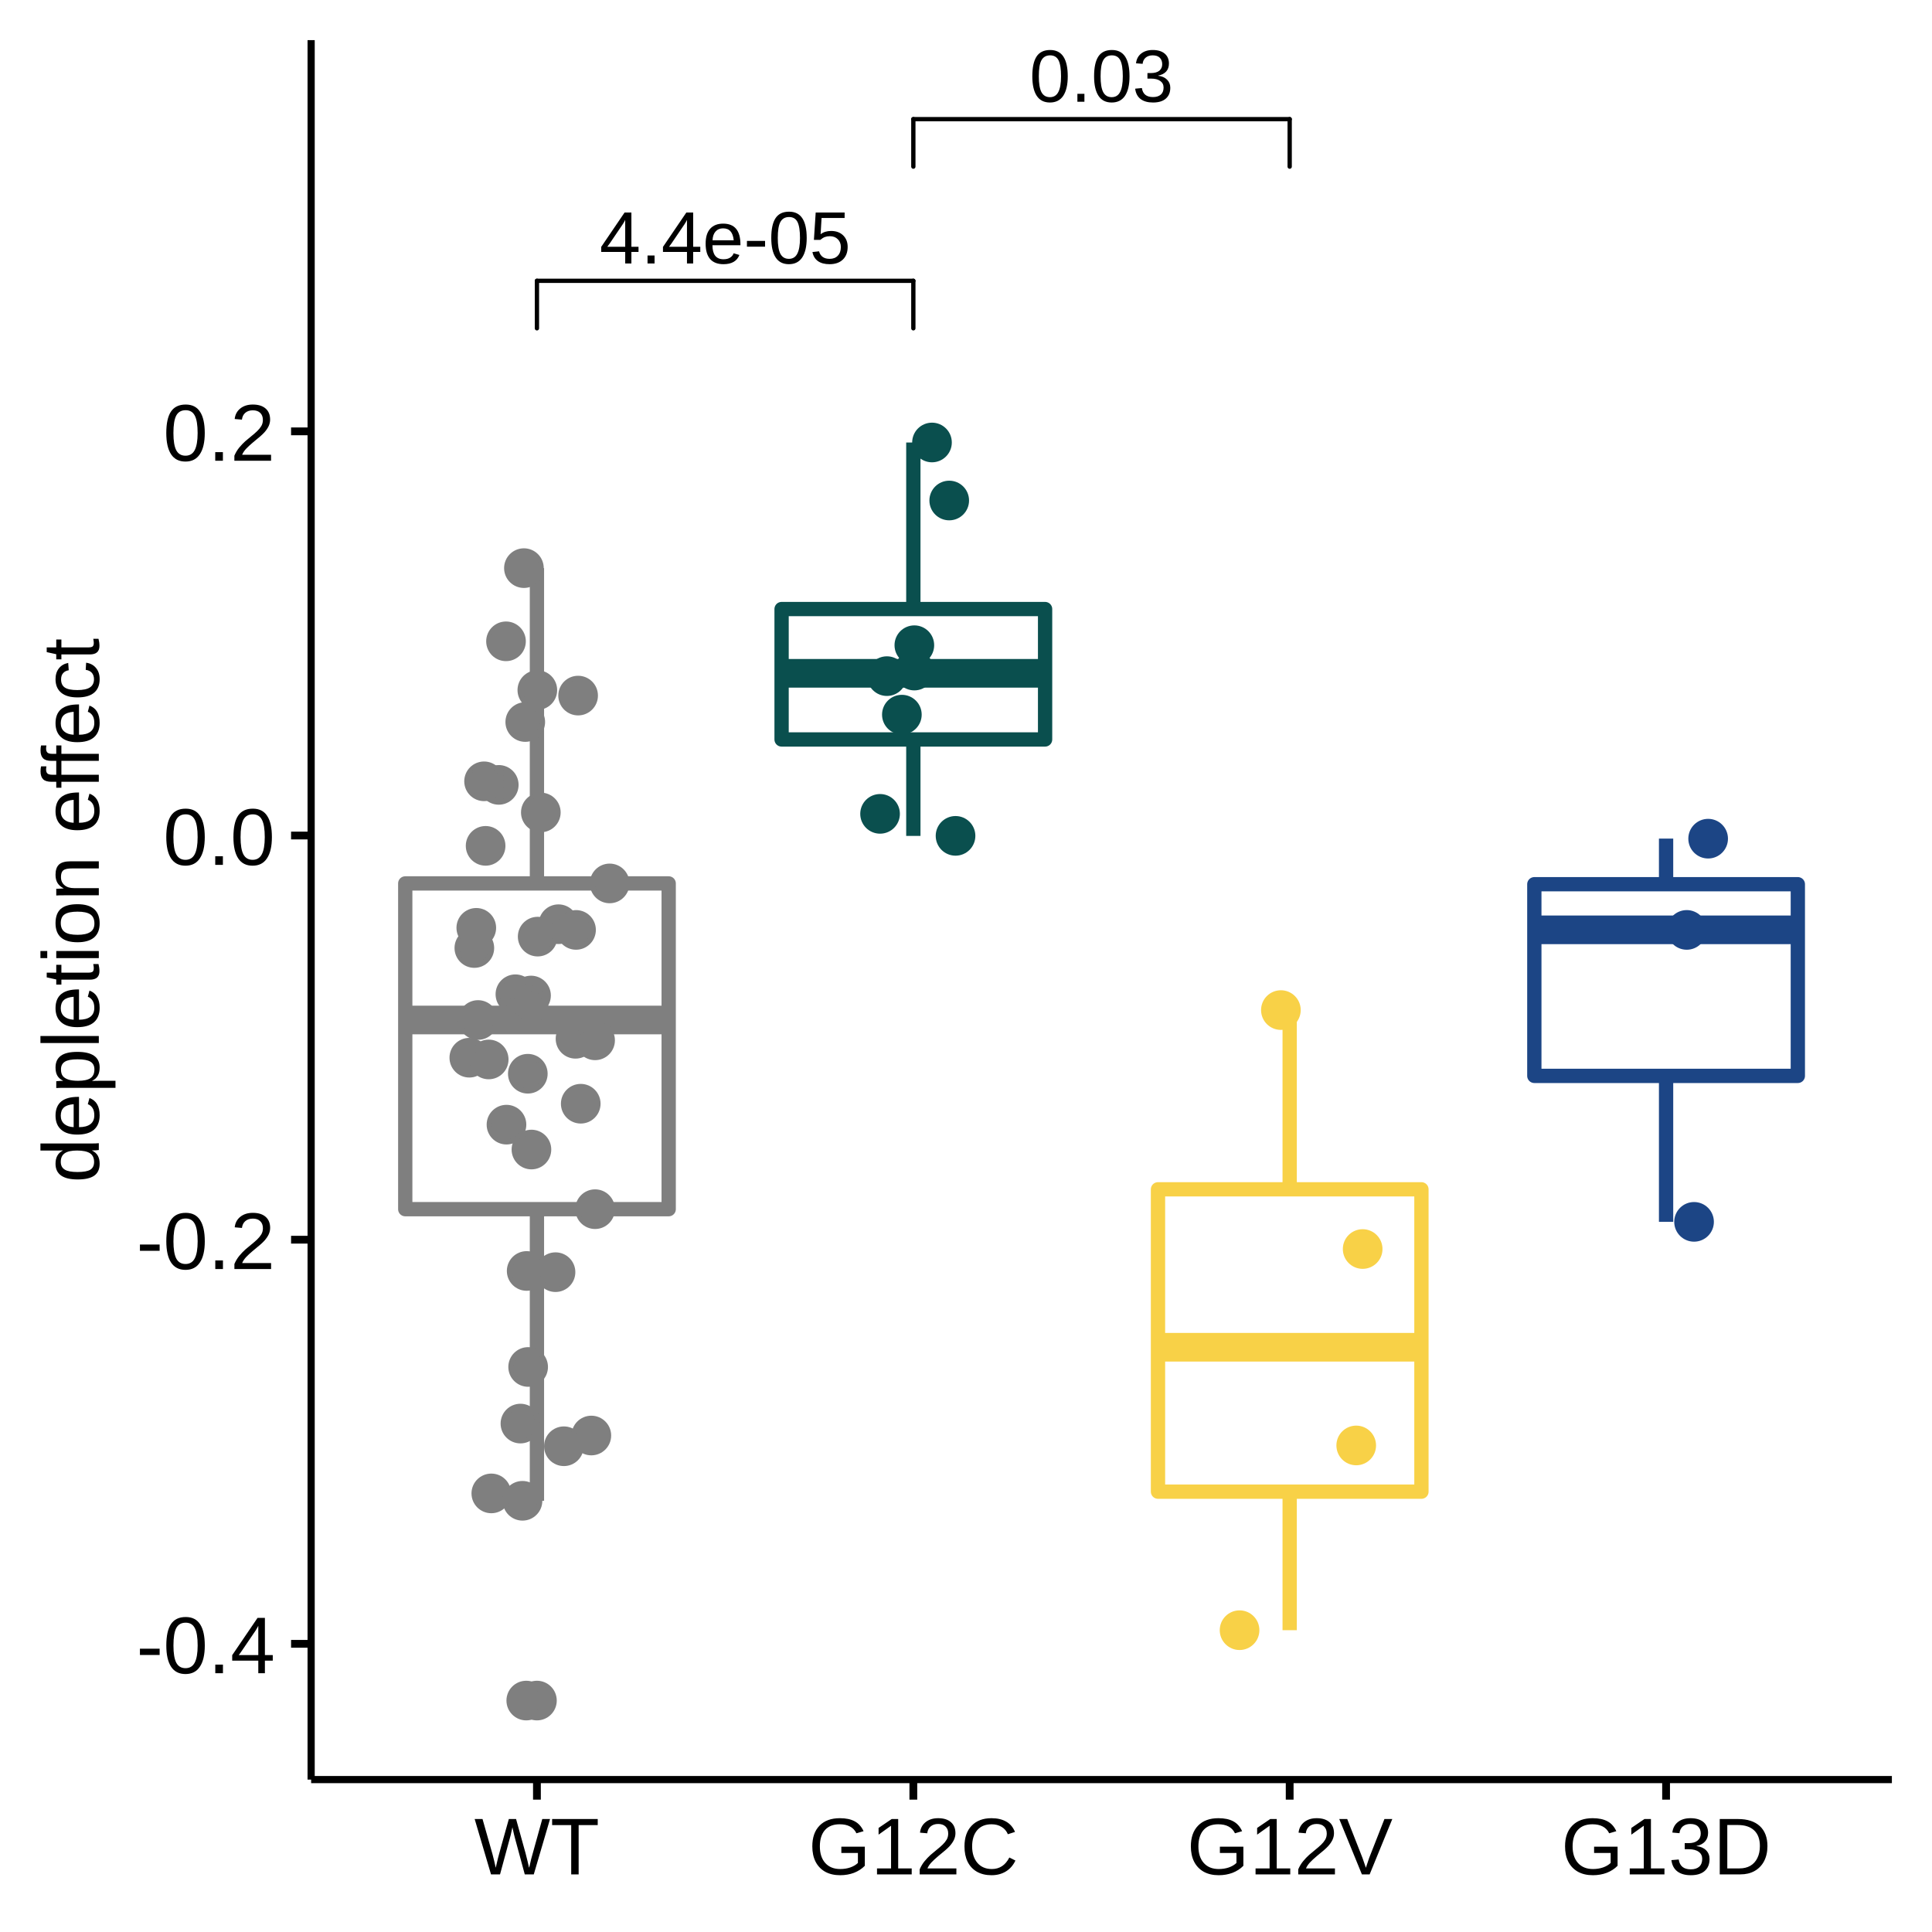
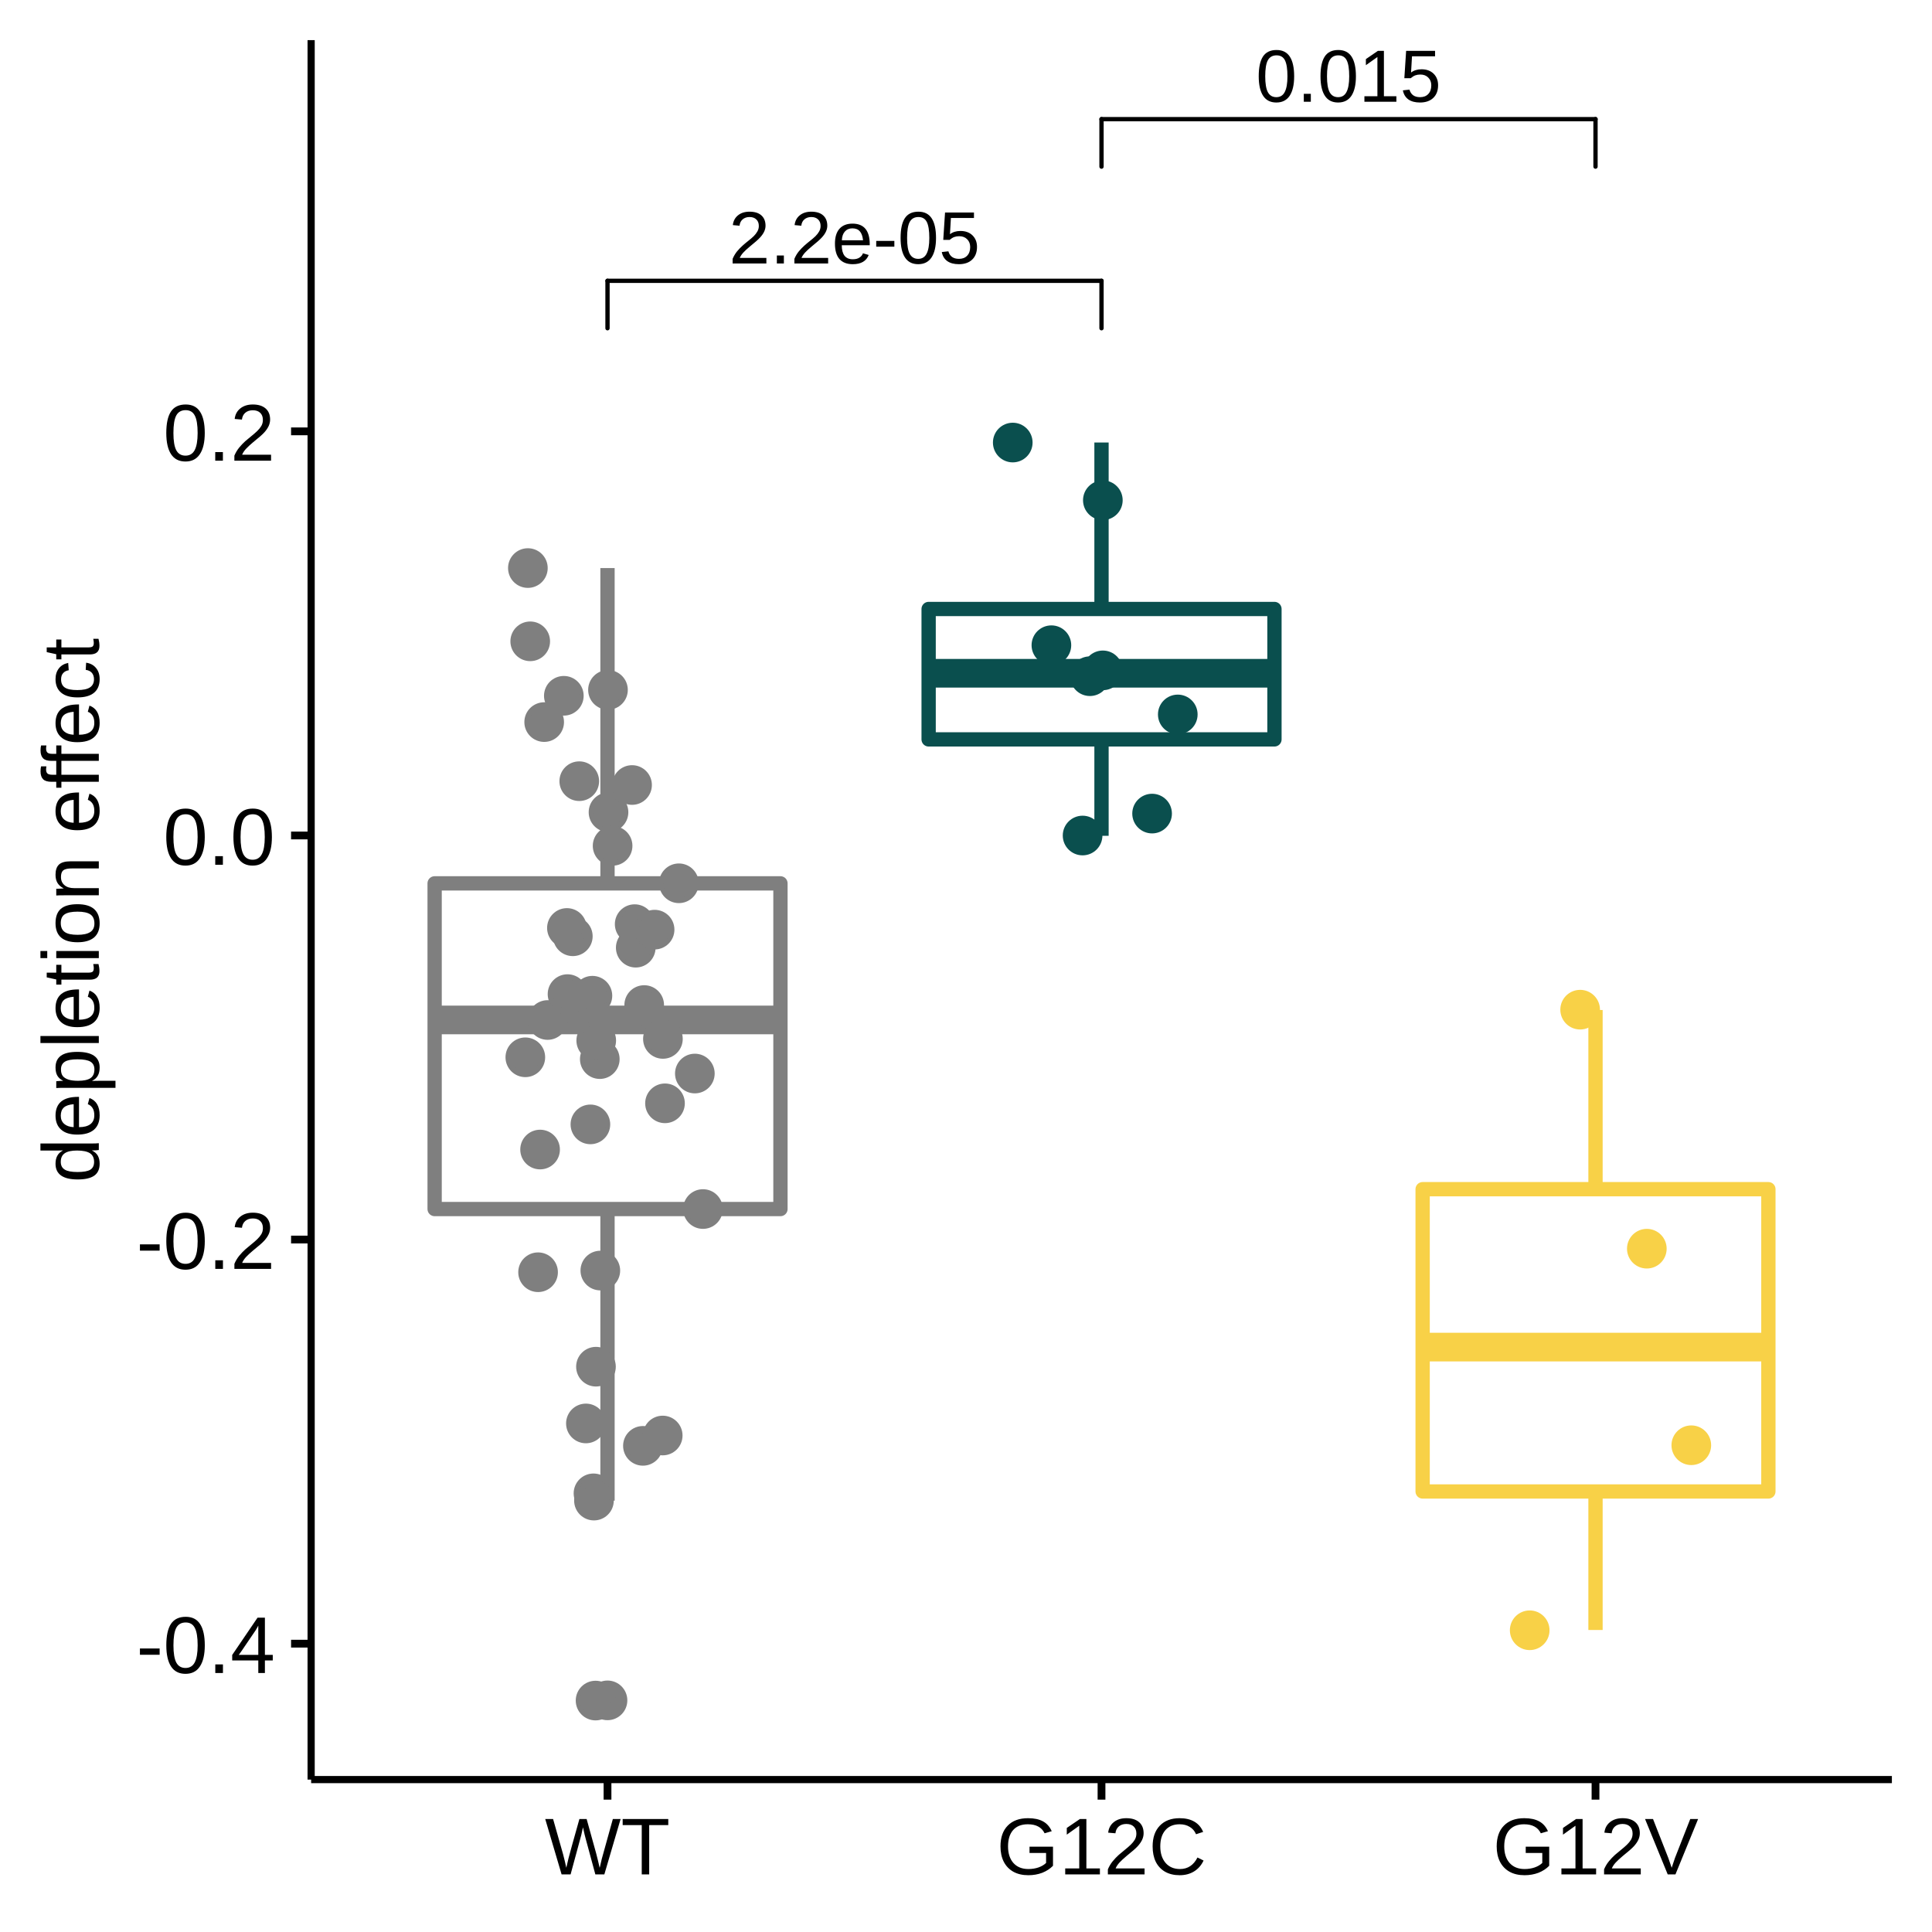
<svg xmlns="http://www.w3.org/2000/svg" viewBox="0 0 288.00 288.00">
  <defs>
    <style type="text/css">
    line, polyline, polygon, path, rect, circle {
      fill: none;
      stroke: #000000;
      stroke-linecap: round;
      stroke-linejoin: round;
      stroke-miterlimit: 10.00;
    }
  </style>
  </defs>
  <rect width="100%" height="100%" style="stroke: none; fill: #FFFFFF;" />
  <rect x="0.00" y="0.00" width="288.00" height="288.00" style="stroke-width: 1.16; stroke: #FFFFFF; fill: #FFFFFF;" />
  <defs>
    <clipPath id="cpNDYuMzh8MjgyLjAyfDI2NS4yOHw1Ljk4">
      <rect x="46.38" y="5.98" width="235.64" height="259.31" />
    </clipPath>
  </defs>
  <rect x="46.38" y="5.98" width="235.64" height="259.31" style="stroke-width: 1.16; stroke: none; fill: #FFFFFF;" clip-path="url(#cpNDYuMzh8MjgyLjAyfDI2NS4yOHw1Ljk4)" />
-   <circle cx="80.04" cy="253.50" r="1.95pt" style="stroke-width: 0.71; stroke: #7F7F7F; fill: #7F7F7F;" clip-path="url(#cpNDYuMzh8MjgyLjAyfDI2NS4yOHw1Ljk4)" />
-   <line x1="80.04" y1="131.69" x2="80.04" y2="84.69" style="stroke-width: 2.13; stroke: #7F7F7F; stroke-linecap: butt;" clip-path="url(#cpNDYuMzh8MjgyLjAyfDI2NS4yOHw1Ljk4)" />
-   <line x1="80.04" y1="180.25" x2="80.04" y2="223.72" style="stroke-width: 2.13; stroke: #7F7F7F; stroke-linecap: butt;" clip-path="url(#cpNDYuMzh8MjgyLjAyfDI2NS4yOHw1Ljk4)" />
-   <polygon points="60.41,131.69 60.41,180.25 99.68,180.25 99.68,131.69 60.41,131.69 " style="stroke-width: 2.13; stroke: #7F7F7F; fill: #FFFFFF;" clip-path="url(#cpNDYuMzh8MjgyLjAyfDI2NS4yOHw1Ljk4)" />
-   <line x1="60.41" y1="152.05" x2="99.68" y2="152.05" style="stroke-width: 4.27; stroke: #7F7F7F; stroke-linecap: butt;" clip-path="url(#cpNDYuMzh8MjgyLjAyfDI2NS4yOHw1Ljk4)" />
-   <line x1="136.15" y1="90.79" x2="136.15" y2="65.96" style="stroke-width: 2.13; stroke: #0A4F4E; stroke-linecap: butt;" clip-path="url(#cpNDYuMzh8MjgyLjAyfDI2NS4yOHw1Ljk4)" />
-   <line x1="136.15" y1="110.23" x2="136.15" y2="124.61" style="stroke-width: 2.13; stroke: #0A4F4E; stroke-linecap: butt;" clip-path="url(#cpNDYuMzh8MjgyLjAyfDI2NS4yOHw1Ljk4)" />
-   <polygon points="116.51,90.79 116.51,110.23 155.79,110.23 155.79,90.79 116.51,90.79 " style="stroke-width: 2.13; stroke: #0A4F4E; fill: #FFFFFF;" clip-path="url(#cpNDYuMzh8MjgyLjAyfDI2NS4yOHw1Ljk4)" />
-   <line x1="116.51" y1="100.37" x2="155.79" y2="100.37" style="stroke-width: 4.27; stroke: #0A4F4E; stroke-linecap: butt;" clip-path="url(#cpNDYuMzh8MjgyLjAyfDI2NS4yOHw1Ljk4)" />
-   <line x1="192.25" y1="177.29" x2="192.25" y2="150.57" style="stroke-width: 2.13; stroke: #F8D147; stroke-linecap: butt;" clip-path="url(#cpNDYuMzh8MjgyLjAyfDI2NS4yOHw1Ljk4)" />
-   <line x1="192.25" y1="222.36" x2="192.25" y2="243.01" style="stroke-width: 2.13; stroke: #F8D147; stroke-linecap: butt;" clip-path="url(#cpNDYuMzh8MjgyLjAyfDI2NS4yOHw1Ljk4)" />
-   <polygon points="172.62,177.29 172.62,222.36 211.89,222.36 211.89,177.29 172.62,177.29 " style="stroke-width: 2.13; stroke: #F8D147; fill: #FFFFFF;" clip-path="url(#cpNDYuMzh8MjgyLjAyfDI2NS4yOHw1Ljk4)" />
-   <line x1="172.62" y1="200.83" x2="211.89" y2="200.83" style="stroke-width: 4.27; stroke: #F8D147; stroke-linecap: butt;" clip-path="url(#cpNDYuMzh8MjgyLjAyfDI2NS4yOHw1Ljk4)" />
-   <line x1="248.36" y1="131.81" x2="248.36" y2="125.01" style="stroke-width: 2.13; stroke: #1C4585; stroke-linecap: butt;" clip-path="url(#cpNDYuMzh8MjgyLjAyfDI2NS4yOHw1Ljk4)" />
-   <line x1="248.36" y1="160.38" x2="248.36" y2="182.14" style="stroke-width: 2.13; stroke: #1C4585; stroke-linecap: butt;" clip-path="url(#cpNDYuMzh8MjgyLjAyfDI2NS4yOHw1Ljk4)" />
-   <polygon points="228.72,131.81 228.72,160.38 268.00,160.38 268.00,131.81 228.72,131.81 " style="stroke-width: 2.13; stroke: #1C4585; fill: #FFFFFF;" clip-path="url(#cpNDYuMzh8MjgyLjAyfDI2NS4yOHw1Ljk4)" />
-   <line x1="228.72" y1="138.61" x2="268.00" y2="138.61" style="stroke-width: 4.27; stroke: #1C4585; stroke-linecap: butt;" clip-path="url(#cpNDYuMzh8MjgyLjAyfDI2NS4yOHw1Ljk4)" />
-   <circle cx="78.73" cy="203.77" r="1.95pt" style="stroke-width: 0.71; stroke: #7F7F7F; fill: #7F7F7F;" clip-path="url(#cpNDYuMzh8MjgyLjAyfDI2NS4yOHw1Ljk4)" />
-   <circle cx="80.10" cy="102.87" r="1.95pt" style="stroke-width: 0.71; stroke: #7F7F7F; fill: #7F7F7F;" clip-path="url(#cpNDYuMzh8MjgyLjAyfDI2NS4yOHw1Ljk4)" />
-   <circle cx="86.57" cy="164.53" r="1.95pt" style="stroke-width: 0.71; stroke: #7F7F7F; fill: #7F7F7F;" clip-path="url(#cpNDYuMzh8MjgyLjAyfDI2NS4yOHw1Ljk4)" />
-   <circle cx="184.78" cy="243.01" r="1.95pt" style="stroke-width: 0.71; stroke: #F8D147; fill: #F8D147;" clip-path="url(#cpNDYuMzh8MjgyLjAyfDI2NS4yOHw1Ljk4)" />
-   <circle cx="84.06" cy="215.59" r="1.95pt" style="stroke-width: 0.71; stroke: #7F7F7F; fill: #7F7F7F;" clip-path="url(#cpNDYuMzh8MjgyLjAyfDI2NS4yOHw1Ljk4)" />
-   <circle cx="136.30" cy="99.96" r="1.95pt" style="stroke-width: 0.71; stroke: #0A4F4E; fill: #0A4F4E;" clip-path="url(#cpNDYuMzh8MjgyLjAyfDI2NS4yOHw1Ljk4)" />
-   <circle cx="77.58" cy="212.21" r="1.95pt" style="stroke-width: 0.71; stroke: #7F7F7F; fill: #7F7F7F;" clip-path="url(#cpNDYuMzh8MjgyLjAyfDI2NS4yOHw1Ljk4)" />
-   <circle cx="251.44" cy="138.62" r="1.95pt" style="stroke-width: 0.71; stroke: #1C4585; fill: #1C4585;" clip-path="url(#cpNDYuMzh8MjgyLjAyfDI2NS4yOHw1Ljk4)" />
-   <circle cx="83.25" cy="137.77" r="1.95pt" style="stroke-width: 0.71; stroke: #7F7F7F; fill: #7F7F7F;" clip-path="url(#cpNDYuMzh8MjgyLjAyfDI2NS4yOHw1Ljk4)" />
-   <circle cx="70.71" cy="141.32" r="1.95pt" style="stroke-width: 0.71; stroke: #7F7F7F; fill: #7F7F7F;" clip-path="url(#cpNDYuMzh8MjgyLjAyfDI2NS4yOHw1Ljk4)" />
-   <circle cx="254.63" cy="125.02" r="1.95pt" style="stroke-width: 0.71; stroke: #1C4585; fill: #1C4585;" clip-path="url(#cpNDYuMzh8MjgyLjAyfDI2NS4yOHw1Ljk4)" />
-   <circle cx="69.96" cy="157.67" r="1.95pt" style="stroke-width: 0.71; stroke: #7F7F7F; fill: #7F7F7F;" clip-path="url(#cpNDYuMzh8MjgyLjAyfDI2NS4yOHw1Ljk4)" />
-   <circle cx="88.15" cy="213.99" r="1.95pt" style="stroke-width: 0.71; stroke: #7F7F7F; fill: #7F7F7F;" clip-path="url(#cpNDYuMzh8MjgyLjAyfDI2NS4yOHw1Ljk4)" />
-   <circle cx="138.93" cy="65.96" r="1.95pt" style="stroke-width: 0.71; stroke: #0A4F4E; fill: #0A4F4E;" clip-path="url(#cpNDYuMzh8MjgyLjAyfDI2NS4yOHw1Ljk4)" />
-   <circle cx="90.88" cy="131.69" r="1.95pt" style="stroke-width: 0.71; stroke: #7F7F7F; fill: #7F7F7F;" clip-path="url(#cpNDYuMzh8MjgyLjAyfDI2NS4yOHw1Ljk4)" />
-   <circle cx="74.35" cy="117.00" r="1.95pt" style="stroke-width: 0.71; stroke: #7F7F7F; fill: #7F7F7F;" clip-path="url(#cpNDYuMzh8MjgyLjAyfDI2NS4yOHw1Ljk4)" />
-   <circle cx="88.71" cy="180.25" r="1.95pt" style="stroke-width: 0.71; stroke: #7F7F7F; fill: #7F7F7F;" clip-path="url(#cpNDYuMzh8MjgyLjAyfDI2NS4yOHw1Ljk4)" />
-   <circle cx="136.30" cy="96.18" r="1.95pt" style="stroke-width: 0.71; stroke: #0A4F4E; fill: #0A4F4E;" clip-path="url(#cpNDYuMzh8MjgyLjAyfDI2NS4yOHw1Ljk4)" />
-   <circle cx="134.44" cy="106.53" r="1.95pt" style="stroke-width: 0.71; stroke: #0A4F4E; fill: #0A4F4E;" clip-path="url(#cpNDYuMzh8MjgyLjAyfDI2NS4yOHw1Ljk4)" />
-   <circle cx="141.50" cy="74.61" r="1.95pt" style="stroke-width: 0.71; stroke: #0A4F4E; fill: #0A4F4E;" clip-path="url(#cpNDYuMzh8MjgyLjAyfDI2NS4yOHw1Ljk4)" />
-   <circle cx="79.16" cy="148.40" r="1.95pt" style="stroke-width: 0.71; stroke: #7F7F7F; fill: #7F7F7F;" clip-path="url(#cpNDYuMzh8MjgyLjAyfDI2NS4yOHw1Ljk4)" />
-   <circle cx="85.87" cy="138.62" r="1.95pt" style="stroke-width: 0.71; stroke: #7F7F7F; fill: #7F7F7F;" clip-path="url(#cpNDYuMzh8MjgyLjAyfDI2NS4yOHw1Ljk4)" />
-   <circle cx="72.85" cy="157.93" r="1.95pt" style="stroke-width: 0.71; stroke: #7F7F7F; fill: #7F7F7F;" clip-path="url(#cpNDYuMzh8MjgyLjAyfDI2NS4yOHw1Ljk4)" />
-   <circle cx="203.13" cy="186.19" r="1.95pt" style="stroke-width: 0.71; stroke: #F8D147; fill: #F8D147;" clip-path="url(#cpNDYuMzh8MjgyLjAyfDI2NS4yOHw1Ljk4)" />
-   <circle cx="78.30" cy="107.63" r="1.95pt" style="stroke-width: 0.71; stroke: #7F7F7F; fill: #7F7F7F;" clip-path="url(#cpNDYuMzh8MjgyLjAyfDI2NS4yOHw1Ljk4)" />
-   <circle cx="202.17" cy="215.47" r="1.95pt" style="stroke-width: 0.71; stroke: #F8D147; fill: #F8D147;" clip-path="url(#cpNDYuMzh8MjgyLjAyfDI2NS4yOHw1Ljk4)" />
-   <circle cx="190.94" cy="150.57" r="1.95pt" style="stroke-width: 0.71; stroke: #F8D147; fill: #F8D147;" clip-path="url(#cpNDYuMzh8MjgyLjAyfDI2NS4yOHw1Ljk4)" />
-   <circle cx="78.68" cy="160.06" r="1.95pt" style="stroke-width: 0.71; stroke: #7F7F7F; fill: #7F7F7F;" clip-path="url(#cpNDYuMzh8MjgyLjAyfDI2NS4yOHw1Ljk4)" />
-   <circle cx="132.21" cy="100.79" r="1.95pt" style="stroke-width: 0.71; stroke: #0A4F4E; fill: #0A4F4E;" clip-path="url(#cpNDYuMzh8MjgyLjAyfDI2NS4yOHw1Ljk4)" />
-   <circle cx="78.45" cy="253.50" r="1.95pt" style="stroke-width: 0.71; stroke: #7F7F7F; fill: #7F7F7F;" clip-path="url(#cpNDYuMzh8MjgyLjAyfDI2NS4yOHw1Ljk4)" />
-   <circle cx="80.15" cy="139.62" r="1.95pt" style="stroke-width: 0.71; stroke: #7F7F7F; fill: #7F7F7F;" clip-path="url(#cpNDYuMzh8MjgyLjAyfDI2NS4yOHw1Ljk4)" />
-   <circle cx="73.24" cy="222.62" r="1.95pt" style="stroke-width: 0.71; stroke: #7F7F7F; fill: #7F7F7F;" clip-path="url(#cpNDYuMzh8MjgyLjAyfDI2NS4yOHw1Ljk4)" />
-   <circle cx="80.62" cy="121.11" r="1.95pt" style="stroke-width: 0.71; stroke: #7F7F7F; fill: #7F7F7F;" clip-path="url(#cpNDYuMzh8MjgyLjAyfDI2NS4yOHw1Ljk4)" />
-   <circle cx="71.26" cy="152.05" r="1.95pt" style="stroke-width: 0.71; stroke: #7F7F7F; fill: #7F7F7F;" clip-path="url(#cpNDYuMzh8MjgyLjAyfDI2NS4yOHw1Ljk4)" />
-   <circle cx="72.39" cy="126.09" r="1.95pt" style="stroke-width: 0.71; stroke: #7F7F7F; fill: #7F7F7F;" clip-path="url(#cpNDYuMzh8MjgyLjAyfDI2NS4yOHw1Ljk4)" />
-   <circle cx="75.43" cy="95.60" r="1.95pt" style="stroke-width: 0.71; stroke: #7F7F7F; fill: #7F7F7F;" clip-path="url(#cpNDYuMzh8MjgyLjAyfDI2NS4yOHw1Ljk4)" />
-   <circle cx="79.22" cy="171.36" r="1.95pt" style="stroke-width: 0.71; stroke: #7F7F7F; fill: #7F7F7F;" clip-path="url(#cpNDYuMzh8MjgyLjAyfDI2NS4yOHw1Ljk4)" />
-   <circle cx="71.00" cy="138.31" r="1.95pt" style="stroke-width: 0.71; stroke: #7F7F7F; fill: #7F7F7F;" clip-path="url(#cpNDYuMzh8MjgyLjAyfDI2NS4yOHw1Ljk4)" />
-   <circle cx="78.51" cy="189.46" r="1.95pt" style="stroke-width: 0.71; stroke: #7F7F7F; fill: #7F7F7F;" clip-path="url(#cpNDYuMzh8MjgyLjAyfDI2NS4yOHw1Ljk4)" />
-   <circle cx="78.10" cy="84.69" r="1.95pt" style="stroke-width: 0.71; stroke: #7F7F7F; fill: #7F7F7F;" clip-path="url(#cpNDYuMzh8MjgyLjAyfDI2NS4yOHw1Ljk4)" />
-   <circle cx="77.89" cy="223.72" r="1.95pt" style="stroke-width: 0.71; stroke: #7F7F7F; fill: #7F7F7F;" clip-path="url(#cpNDYuMzh8MjgyLjAyfDI2NS4yOHw1Ljk4)" />
-   <circle cx="75.50" cy="167.65" r="1.95pt" style="stroke-width: 0.71; stroke: #7F7F7F; fill: #7F7F7F;" clip-path="url(#cpNDYuMzh8MjgyLjAyfDI2NS4yOHw1Ljk4)" />
-   <circle cx="142.44" cy="124.60" r="1.95pt" style="stroke-width: 0.71; stroke: #0A4F4E; fill: #0A4F4E;" clip-path="url(#cpNDYuMzh8MjgyLjAyfDI2NS4yOHw1Ljk4)" />
-   <circle cx="76.83" cy="148.21" r="1.95pt" style="stroke-width: 0.71; stroke: #7F7F7F; fill: #7F7F7F;" clip-path="url(#cpNDYuMzh8MjgyLjAyfDI2NS4yOHw1Ljk4)" />
-   <circle cx="85.79" cy="154.85" r="1.95pt" style="stroke-width: 0.71; stroke: #7F7F7F; fill: #7F7F7F;" clip-path="url(#cpNDYuMzh8MjgyLjAyfDI2NS4yOHw1Ljk4)" />
-   <circle cx="252.53" cy="182.14" r="1.95pt" style="stroke-width: 0.71; stroke: #1C4585; fill: #1C4585;" clip-path="url(#cpNDYuMzh8MjgyLjAyfDI2NS4yOHw1Ljk4)" />
-   <circle cx="72.16" cy="116.47" r="1.95pt" style="stroke-width: 0.71; stroke: #7F7F7F; fill: #7F7F7F;" clip-path="url(#cpNDYuMzh8MjgyLjAyfDI2NS4yOHw1Ljk4)" />
-   <circle cx="131.19" cy="121.32" r="1.95pt" style="stroke-width: 0.71; stroke: #0A4F4E; fill: #0A4F4E;" clip-path="url(#cpNDYuMzh8MjgyLjAyfDI2NS4yOHw1Ljk4)" />
-   <circle cx="78.76" cy="149.88" r="1.95pt" style="stroke-width: 0.71; stroke: #7F7F7F; fill: #7F7F7F;" clip-path="url(#cpNDYuMzh8MjgyLjAyfDI2NS4yOHw1Ljk4)" />
-   <circle cx="82.81" cy="189.64" r="1.95pt" style="stroke-width: 0.71; stroke: #7F7F7F; fill: #7F7F7F;" clip-path="url(#cpNDYuMzh8MjgyLjAyfDI2NS4yOHw1Ljk4)" />
-   <circle cx="86.18" cy="103.69" r="1.95pt" style="stroke-width: 0.71; stroke: #7F7F7F; fill: #7F7F7F;" clip-path="url(#cpNDYuMzh8MjgyLjAyfDI2NS4yOHw1Ljk4)" />
-   <circle cx="88.71" cy="155.08" r="1.95pt" style="stroke-width: 0.71; stroke: #7F7F7F; fill: #7F7F7F;" clip-path="url(#cpNDYuMzh8MjgyLjAyfDI2NS4yOHw1Ljk4)" />
+   <circle cx="90.56" cy="253.47" r="1.95pt" style="stroke-width: 0.71; stroke: #7F7F7F; fill: #7F7F7F;" clip-path="url(#cpNDYuMzh8MjgyLjAyfDI2NS4yOHw1Ljk4)" />
+   <line x1="90.56" y1="131.68" x2="90.56" y2="84.68" style="stroke-width: 2.13; stroke: #7F7F7F; stroke-linecap: butt;" clip-path="url(#cpNDYuMzh8MjgyLjAyfDI2NS4yOHw1Ljk4)" />
+   <line x1="90.56" y1="180.23" x2="90.56" y2="223.70" style="stroke-width: 2.13; stroke: #7F7F7F; stroke-linecap: butt;" clip-path="url(#cpNDYuMzh8MjgyLjAyfDI2NS4yOHw1Ljk4)" />
+   <polygon points="64.79,131.68 64.79,180.23 116.34,180.23 116.34,131.68 64.79,131.68 " style="stroke-width: 2.13; stroke: #7F7F7F; fill: #FFFFFF;" clip-path="url(#cpNDYuMzh8MjgyLjAyfDI2NS4yOHw1Ljk4)" />
+   <line x1="64.79" y1="152.04" x2="116.34" y2="152.04" style="stroke-width: 4.27; stroke: #7F7F7F; stroke-linecap: butt;" clip-path="url(#cpNDYuMzh8MjgyLjAyfDI2NS4yOHw1Ljk4)" />
+   <line x1="164.20" y1="90.78" x2="164.20" y2="65.96" style="stroke-width: 2.13; stroke: #0A4F4E; stroke-linecap: butt;" clip-path="url(#cpNDYuMzh8MjgyLjAyfDI2NS4yOHw1Ljk4)" />
+   <line x1="164.20" y1="110.22" x2="164.20" y2="124.59" style="stroke-width: 2.13; stroke: #0A4F4E; stroke-linecap: butt;" clip-path="url(#cpNDYuMzh8MjgyLjAyfDI2NS4yOHw1Ljk4)" />
+   <polygon points="138.43,90.78 138.43,110.22 189.98,110.22 189.98,90.78 138.43,90.78 " style="stroke-width: 2.13; stroke: #0A4F4E; fill: #FFFFFF;" clip-path="url(#cpNDYuMzh8MjgyLjAyfDI2NS4yOHw1Ljk4)" />
+   <line x1="138.43" y1="100.36" x2="189.98" y2="100.36" style="stroke-width: 4.27; stroke: #0A4F4E; stroke-linecap: butt;" clip-path="url(#cpNDYuMzh8MjgyLjAyfDI2NS4yOHw1Ljk4)" />
+   <line x1="237.84" y1="177.27" x2="237.84" y2="150.56" style="stroke-width: 2.13; stroke: #F8D147; stroke-linecap: butt;" clip-path="url(#cpNDYuMzh8MjgyLjAyfDI2NS4yOHw1Ljk4)" />
+   <line x1="237.84" y1="222.33" x2="237.84" y2="242.98" style="stroke-width: 2.13; stroke: #F8D147; stroke-linecap: butt;" clip-path="url(#cpNDYuMzh8MjgyLjAyfDI2NS4yOHw1Ljk4)" />
+   <polygon points="212.07,177.27 212.07,222.33 263.61,222.33 263.61,177.27 212.07,177.27 " style="stroke-width: 2.13; stroke: #F8D147; fill: #FFFFFF;" clip-path="url(#cpNDYuMzh8MjgyLjAyfDI2NS4yOHw1Ljk4)" />
+   <line x1="212.07" y1="200.81" x2="263.61" y2="200.81" style="stroke-width: 4.27; stroke: #F8D147; stroke-linecap: butt;" clip-path="url(#cpNDYuMzh8MjgyLjAyfDI2NS4yOHw1Ljk4)" />
+   <circle cx="88.84" cy="203.73" r="1.95pt" style="stroke-width: 0.71; stroke: #7F7F7F; fill: #7F7F7F;" clip-path="url(#cpNDYuMzh8MjgyLjAyfDI2NS4yOHw1Ljk4)" />
+   <circle cx="90.63" cy="102.84" r="1.95pt" style="stroke-width: 0.71; stroke: #7F7F7F; fill: #7F7F7F;" clip-path="url(#cpNDYuMzh8MjgyLjAyfDI2NS4yOHw1Ljk4)" />
+   <circle cx="99.13" cy="164.47" r="1.95pt" style="stroke-width: 0.71; stroke: #7F7F7F; fill: #7F7F7F;" clip-path="url(#cpNDYuMzh8MjgyLjAyfDI2NS4yOHw1Ljk4)" />
+   <circle cx="228.03" cy="243.02" r="1.95pt" style="stroke-width: 0.71; stroke: #F8D147; fill: #F8D147;" clip-path="url(#cpNDYuMzh8MjgyLjAyfDI2NS4yOHw1Ljk4)" />
+   <circle cx="95.84" cy="215.53" r="1.95pt" style="stroke-width: 0.71; stroke: #7F7F7F; fill: #7F7F7F;" clip-path="url(#cpNDYuMzh8MjgyLjAyfDI2NS4yOHw1Ljk4)" />
+   <circle cx="164.40" cy="99.93" r="1.95pt" style="stroke-width: 0.71; stroke: #0A4F4E; fill: #0A4F4E;" clip-path="url(#cpNDYuMzh8MjgyLjAyfDI2NS4yOHw1Ljk4)" />
+   <circle cx="87.34" cy="212.19" r="1.95pt" style="stroke-width: 0.71; stroke: #7F7F7F; fill: #7F7F7F;" clip-path="url(#cpNDYuMzh8MjgyLjAyfDI2NS4yOHw1Ljk4)" />
+   <circle cx="94.61" cy="137.76" r="1.95pt" style="stroke-width: 0.71; stroke: #7F7F7F; fill: #7F7F7F;" clip-path="url(#cpNDYuMzh8MjgyLjAyfDI2NS4yOHw1Ljk4)" />
+   <circle cx="94.77" cy="141.27" r="1.95pt" style="stroke-width: 0.71; stroke: #7F7F7F; fill: #7F7F7F;" clip-path="url(#cpNDYuMzh8MjgyLjAyfDI2NS4yOHw1Ljk4)" />
+   <circle cx="78.31" cy="157.61" r="1.95pt" style="stroke-width: 0.71; stroke: #7F7F7F; fill: #7F7F7F;" clip-path="url(#cpNDYuMzh8MjgyLjAyfDI2NS4yOHw1Ljk4)" />
+   <circle cx="98.79" cy="213.99" r="1.95pt" style="stroke-width: 0.71; stroke: #7F7F7F; fill: #7F7F7F;" clip-path="url(#cpNDYuMzh8MjgyLjAyfDI2NS4yOHw1Ljk4)" />
+   <circle cx="150.97" cy="65.97" r="1.95pt" style="stroke-width: 0.71; stroke: #0A4F4E; fill: #0A4F4E;" clip-path="url(#cpNDYuMzh8MjgyLjAyfDI2NS4yOHw1Ljk4)" />
+   <circle cx="101.20" cy="131.67" r="1.95pt" style="stroke-width: 0.71; stroke: #7F7F7F; fill: #7F7F7F;" clip-path="url(#cpNDYuMzh8MjgyLjAyfDI2NS4yOHw1Ljk4)" />
+   <circle cx="94.22" cy="117.02" r="1.95pt" style="stroke-width: 0.71; stroke: #7F7F7F; fill: #7F7F7F;" clip-path="url(#cpNDYuMzh8MjgyLjAyfDI2NS4yOHw1Ljk4)" />
+   <circle cx="104.79" cy="180.23" r="1.95pt" style="stroke-width: 0.71; stroke: #7F7F7F; fill: #7F7F7F;" clip-path="url(#cpNDYuMzh8MjgyLjAyfDI2NS4yOHw1Ljk4)" />
+   <circle cx="156.73" cy="96.18" r="1.95pt" style="stroke-width: 0.71; stroke: #0A4F4E; fill: #0A4F4E;" clip-path="url(#cpNDYuMzh8MjgyLjAyfDI2NS4yOHw1Ljk4)" />
+   <circle cx="175.57" cy="106.50" r="1.95pt" style="stroke-width: 0.71; stroke: #0A4F4E; fill: #0A4F4E;" clip-path="url(#cpNDYuMzh8MjgyLjAyfDI2NS4yOHw1Ljk4)" />
+   <circle cx="164.40" cy="74.57" r="1.95pt" style="stroke-width: 0.71; stroke: #0A4F4E; fill: #0A4F4E;" clip-path="url(#cpNDYuMzh8MjgyLjAyfDI2NS4yOHw1Ljk4)" />
+   <circle cx="88.31" cy="148.43" r="1.95pt" style="stroke-width: 0.71; stroke: #7F7F7F; fill: #7F7F7F;" clip-path="url(#cpNDYuMzh8MjgyLjAyfDI2NS4yOHw1Ljk4)" />
+   <circle cx="97.58" cy="138.58" r="1.95pt" style="stroke-width: 0.71; stroke: #7F7F7F; fill: #7F7F7F;" clip-path="url(#cpNDYuMzh8MjgyLjAyfDI2NS4yOHw1Ljk4)" />
+   <circle cx="89.41" cy="157.88" r="1.95pt" style="stroke-width: 0.71; stroke: #7F7F7F; fill: #7F7F7F;" clip-path="url(#cpNDYuMzh8MjgyLjAyfDI2NS4yOHw1Ljk4)" />
+   <circle cx="245.49" cy="186.14" r="1.95pt" style="stroke-width: 0.71; stroke: #F8D147; fill: #F8D147;" clip-path="url(#cpNDYuMzh8MjgyLjAyfDI2NS4yOHw1Ljk4)" />
+   <circle cx="81.12" cy="107.64" r="1.95pt" style="stroke-width: 0.71; stroke: #7F7F7F; fill: #7F7F7F;" clip-path="url(#cpNDYuMzh8MjgyLjAyfDI2NS4yOHw1Ljk4)" />
+   <circle cx="252.12" cy="215.44" r="1.95pt" style="stroke-width: 0.71; stroke: #F8D147; fill: #F8D147;" clip-path="url(#cpNDYuMzh8MjgyLjAyfDI2NS4yOHw1Ljk4)" />
+   <circle cx="235.55" cy="150.51" r="1.95pt" style="stroke-width: 0.71; stroke: #F8D147; fill: #F8D147;" clip-path="url(#cpNDYuMzh8MjgyLjAyfDI2NS4yOHw1Ljk4)" />
+   <circle cx="103.58" cy="160.03" r="1.95pt" style="stroke-width: 0.71; stroke: #7F7F7F; fill: #7F7F7F;" clip-path="url(#cpNDYuMzh8MjgyLjAyfDI2NS4yOHw1Ljk4)" />
+   <circle cx="162.47" cy="100.80" r="1.95pt" style="stroke-width: 0.71; stroke: #0A4F4E; fill: #0A4F4E;" clip-path="url(#cpNDYuMzh8MjgyLjAyfDI2NS4yOHw1Ljk4)" />
+   <circle cx="88.78" cy="253.50" r="1.95pt" style="stroke-width: 0.71; stroke: #7F7F7F; fill: #7F7F7F;" clip-path="url(#cpNDYuMzh8MjgyLjAyfDI2NS4yOHw1Ljk4)" />
+   <circle cx="85.39" cy="139.57" r="1.95pt" style="stroke-width: 0.71; stroke: #7F7F7F; fill: #7F7F7F;" clip-path="url(#cpNDYuMzh8MjgyLjAyfDI2NS4yOHw1Ljk4)" />
+   <circle cx="88.47" cy="222.61" r="1.95pt" style="stroke-width: 0.71; stroke: #7F7F7F; fill: #7F7F7F;" clip-path="url(#cpNDYuMzh8MjgyLjAyfDI2NS4yOHw1Ljk4)" />
+   <circle cx="90.71" cy="121.08" r="1.95pt" style="stroke-width: 0.71; stroke: #7F7F7F; fill: #7F7F7F;" clip-path="url(#cpNDYuMzh8MjgyLjAyfDI2NS4yOHw1Ljk4)" />
+   <circle cx="81.63" cy="152.05" r="1.95pt" style="stroke-width: 0.71; stroke: #7F7F7F; fill: #7F7F7F;" clip-path="url(#cpNDYuMzh8MjgyLjAyfDI2NS4yOHw1Ljk4)" />
+   <circle cx="91.32" cy="126.09" r="1.95pt" style="stroke-width: 0.71; stroke: #7F7F7F; fill: #7F7F7F;" clip-path="url(#cpNDYuMzh8MjgyLjAyfDI2NS4yOHw1Ljk4)" />
+   <circle cx="79.04" cy="95.60" r="1.95pt" style="stroke-width: 0.71; stroke: #7F7F7F; fill: #7F7F7F;" clip-path="url(#cpNDYuMzh8MjgyLjAyfDI2NS4yOHw1Ljk4)" />
+   <circle cx="80.51" cy="171.36" r="1.95pt" style="stroke-width: 0.71; stroke: #7F7F7F; fill: #7F7F7F;" clip-path="url(#cpNDYuMzh8MjgyLjAyfDI2NS4yOHw1Ljk4)" />
+   <circle cx="84.51" cy="138.33" r="1.95pt" style="stroke-width: 0.71; stroke: #7F7F7F; fill: #7F7F7F;" clip-path="url(#cpNDYuMzh8MjgyLjAyfDI2NS4yOHw1Ljk4)" />
+   <circle cx="89.49" cy="189.40" r="1.95pt" style="stroke-width: 0.71; stroke: #7F7F7F; fill: #7F7F7F;" clip-path="url(#cpNDYuMzh8MjgyLjAyfDI2NS4yOHw1Ljk4)" />
+   <circle cx="78.69" cy="84.68" r="1.95pt" style="stroke-width: 0.71; stroke: #7F7F7F; fill: #7F7F7F;" clip-path="url(#cpNDYuMzh8MjgyLjAyfDI2NS4yOHw1Ljk4)" />
+   <circle cx="88.54" cy="223.69" r="1.95pt" style="stroke-width: 0.71; stroke: #7F7F7F; fill: #7F7F7F;" clip-path="url(#cpNDYuMzh8MjgyLjAyfDI2NS4yOHw1Ljk4)" />
+   <circle cx="88.01" cy="167.61" r="1.95pt" style="stroke-width: 0.71; stroke: #7F7F7F; fill: #7F7F7F;" clip-path="url(#cpNDYuMzh8MjgyLjAyfDI2NS4yOHw1Ljk4)" />
+   <circle cx="161.38" cy="124.55" r="1.95pt" style="stroke-width: 0.71; stroke: #0A4F4E; fill: #0A4F4E;" clip-path="url(#cpNDYuMzh8MjgyLjAyfDI2NS4yOHw1Ljk4)" />
+   <circle cx="84.60" cy="148.19" r="1.95pt" style="stroke-width: 0.71; stroke: #7F7F7F; fill: #7F7F7F;" clip-path="url(#cpNDYuMzh8MjgyLjAyfDI2NS4yOHw1Ljk4)" />
+   <circle cx="98.82" cy="154.87" r="1.95pt" style="stroke-width: 0.71; stroke: #7F7F7F; fill: #7F7F7F;" clip-path="url(#cpNDYuMzh8MjgyLjAyfDI2NS4yOHw1Ljk4)" />
+   <circle cx="86.35" cy="116.45" r="1.95pt" style="stroke-width: 0.71; stroke: #7F7F7F; fill: #7F7F7F;" clip-path="url(#cpNDYuMzh8MjgyLjAyfDI2NS4yOHw1Ljk4)" />
+   <circle cx="171.74" cy="121.28" r="1.95pt" style="stroke-width: 0.71; stroke: #0A4F4E; fill: #0A4F4E;" clip-path="url(#cpNDYuMzh8MjgyLjAyfDI2NS4yOHw1Ljk4)" />
+   <circle cx="96.03" cy="149.82" r="1.95pt" style="stroke-width: 0.71; stroke: #7F7F7F; fill: #7F7F7F;" clip-path="url(#cpNDYuMzh8MjgyLjAyfDI2NS4yOHw1Ljk4)" />
+   <circle cx="80.21" cy="189.65" r="1.95pt" style="stroke-width: 0.71; stroke: #7F7F7F; fill: #7F7F7F;" clip-path="url(#cpNDYuMzh8MjgyLjAyfDI2NS4yOHw1Ljk4)" />
+   <circle cx="84.05" cy="103.72" r="1.95pt" style="stroke-width: 0.71; stroke: #7F7F7F; fill: #7F7F7F;" clip-path="url(#cpNDYuMzh8MjgyLjAyfDI2NS4yOHw1Ljk4)" />
+   <circle cx="88.88" cy="155.11" r="1.95pt" style="stroke-width: 0.71; stroke: #7F7F7F; fill: #7F7F7F;" clip-path="url(#cpNDYuMzh8MjgyLjAyfDI2NS4yOHw1Ljk4)" />
  <g clip-path="url(#cpNDYuMzh8MjgyLjAyfDI2NS4yOHw1Ljk4)">
-     <text x="89.37" y="39.27" style="font-size: 11.04px; font-family: Arial;" textLength="37.46px" lengthAdjust="spacingAndGlyphs">4.4e-05</text>
+     <text x="108.65" y="39.27" style="font-size: 11.04px; font-family: Arial;" textLength="37.46px" lengthAdjust="spacingAndGlyphs">2.2e-05</text>
  </g>
-   <line x1="80.04" y1="48.94" x2="80.04" y2="41.86" style="stroke-width: 0.64;" clip-path="url(#cpNDYuMzh8MjgyLjAyfDI2NS4yOHw1Ljk4)" />
-   <line x1="80.04" y1="41.86" x2="136.15" y2="41.86" style="stroke-width: 0.64;" clip-path="url(#cpNDYuMzh8MjgyLjAyfDI2NS4yOHw1Ljk4)" />
-   <line x1="136.15" y1="41.86" x2="136.15" y2="48.94" style="stroke-width: 0.64;" clip-path="url(#cpNDYuMzh8MjgyLjAyfDI2NS4yOHw1Ljk4)" />
+   <line x1="90.56" y1="48.93" x2="90.56" y2="41.86" style="stroke-width: 0.64;" clip-path="url(#cpNDYuMzh8MjgyLjAyfDI2NS4yOHw1Ljk4)" />
+   <line x1="90.56" y1="41.86" x2="164.20" y2="41.86" style="stroke-width: 0.64;" clip-path="url(#cpNDYuMzh8MjgyLjAyfDI2NS4yOHw1Ljk4)" />
+   <line x1="164.20" y1="41.86" x2="164.20" y2="48.93" style="stroke-width: 0.64;" clip-path="url(#cpNDYuMzh8MjgyLjAyfDI2NS4yOHw1Ljk4)" />
  <g clip-path="url(#cpNDYuMzh8MjgyLjAyfDI2NS4yOHw1Ljk4)">
-     <text x="153.45" y="15.17" style="font-size: 11.04px; font-family: Arial;" textLength="21.50px" lengthAdjust="spacingAndGlyphs">0.03</text>
+     <text x="187.20" y="15.17" style="font-size: 11.04px; font-family: Arial;" textLength="27.64px" lengthAdjust="spacingAndGlyphs">0.015</text>
  </g>
-   <line x1="136.15" y1="24.84" x2="136.15" y2="17.76" style="stroke-width: 0.64;" clip-path="url(#cpNDYuMzh8MjgyLjAyfDI2NS4yOHw1Ljk4)" />
-   <line x1="136.15" y1="17.76" x2="192.25" y2="17.76" style="stroke-width: 0.64;" clip-path="url(#cpNDYuMzh8MjgyLjAyfDI2NS4yOHw1Ljk4)" />
-   <line x1="192.25" y1="17.76" x2="192.25" y2="24.84" style="stroke-width: 0.64;" clip-path="url(#cpNDYuMzh8MjgyLjAyfDI2NS4yOHw1Ljk4)" />
+   <line x1="164.20" y1="24.84" x2="164.20" y2="17.76" style="stroke-width: 0.64;" clip-path="url(#cpNDYuMzh8MjgyLjAyfDI2NS4yOHw1Ljk4)" />
+   <line x1="164.20" y1="17.76" x2="237.84" y2="17.76" style="stroke-width: 0.64;" clip-path="url(#cpNDYuMzh8MjgyLjAyfDI2NS4yOHw1Ljk4)" />
+   <line x1="237.84" y1="17.76" x2="237.84" y2="24.84" style="stroke-width: 0.64;" clip-path="url(#cpNDYuMzh8MjgyLjAyfDI2NS4yOHw1Ljk4)" />
  <defs>
    <clipPath id="cpMC4wMHwyODguMDB8Mjg4LjAwfDAuMDA=">
      <rect x="0.00" y="0.00" width="288.00" height="288.00" />
    </clipPath>
  </defs>
  <polyline points="46.38,265.28 46.38,5.98 " style="stroke-width: 1.07; stroke-linecap: butt;" clip-path="url(#cpMC4wMHwyODguMDB8Mjg4LjAwfDAuMDA=)" />
  <g clip-path="url(#cpMC4wMHwyODguMDB8Mjg4LjAwfDAuMDA=)">
-     <text x="20.33" y="249.42" style="font-size: 12.00px; font-family: Arial;" textLength="20.68px" lengthAdjust="spacingAndGlyphs">-0.4</text>
+     <text x="20.33" y="249.39" style="font-size: 12.00px; font-family: Arial;" textLength="20.68px" lengthAdjust="spacingAndGlyphs">-0.4</text>
  </g>
  <g clip-path="url(#cpMC4wMHwyODguMDB8Mjg4LjAwfDAuMDA=)">
-     <text x="20.33" y="189.17" style="font-size: 12.00px; font-family: Arial;" textLength="20.68px" lengthAdjust="spacingAndGlyphs">-0.2</text>
+     <text x="20.33" y="189.15" style="font-size: 12.00px; font-family: Arial;" textLength="20.68px" lengthAdjust="spacingAndGlyphs">-0.2</text>
  </g>
  <g clip-path="url(#cpMC4wMHwyODguMDB8Mjg4LjAwfDAuMDA=)">
-     <text x="24.32" y="128.92" style="font-size: 12.00px; font-family: Arial;" textLength="16.68px" lengthAdjust="spacingAndGlyphs">0.0</text>
+     <text x="24.32" y="128.91" style="font-size: 12.00px; font-family: Arial;" textLength="16.68px" lengthAdjust="spacingAndGlyphs">0.0</text>
  </g>
  <g clip-path="url(#cpMC4wMHwyODguMDB8Mjg4LjAwfDAuMDA=)">
-     <text x="24.32" y="68.68" style="font-size: 12.00px; font-family: Arial;" textLength="16.68px" lengthAdjust="spacingAndGlyphs">0.2</text>
+     <text x="24.32" y="68.67" style="font-size: 12.00px; font-family: Arial;" textLength="16.68px" lengthAdjust="spacingAndGlyphs">0.2</text>
  </g>
-   <polyline points="43.39,245.04 46.38,245.04 " style="stroke-width: 1.16; stroke-linecap: butt;" clip-path="url(#cpMC4wMHwyODguMDB8Mjg4LjAwfDAuMDA=)" />
-   <polyline points="43.39,184.80 46.38,184.80 " style="stroke-width: 1.16; stroke-linecap: butt;" clip-path="url(#cpMC4wMHwyODguMDB8Mjg4LjAwfDAuMDA=)" />
-   <polyline points="43.39,124.55 46.38,124.55 " style="stroke-width: 1.16; stroke-linecap: butt;" clip-path="url(#cpMC4wMHwyODguMDB8Mjg4LjAwfDAuMDA=)" />
+   <polyline points="43.39,245.02 46.38,245.02 " style="stroke-width: 1.16; stroke-linecap: butt;" clip-path="url(#cpMC4wMHwyODguMDB8Mjg4LjAwfDAuMDA=)" />
+   <polyline points="43.39,184.78 46.38,184.78 " style="stroke-width: 1.16; stroke-linecap: butt;" clip-path="url(#cpMC4wMHwyODguMDB8Mjg4LjAwfDAuMDA=)" />
+   <polyline points="43.39,124.54 46.38,124.54 " style="stroke-width: 1.16; stroke-linecap: butt;" clip-path="url(#cpMC4wMHwyODguMDB8Mjg4LjAwfDAuMDA=)" />
  <polyline points="43.39,64.30 46.38,64.30 " style="stroke-width: 1.16; stroke-linecap: butt;" clip-path="url(#cpMC4wMHwyODguMDB8Mjg4LjAwfDAuMDA=)" />
  <polyline points="46.38,265.28 282.02,265.28 " style="stroke-width: 1.07; stroke-linecap: butt;" clip-path="url(#cpMC4wMHwyODguMDB8Mjg4LjAwfDAuMDA=)" />
-   <polyline points="80.04,268.27 80.04,265.28 " style="stroke-width: 1.16; stroke-linecap: butt;" clip-path="url(#cpMC4wMHwyODguMDB8Mjg4LjAwfDAuMDA=)" />
-   <polyline points="136.15,268.27 136.15,265.28 " style="stroke-width: 1.16; stroke-linecap: butt;" clip-path="url(#cpMC4wMHwyODguMDB8Mjg4LjAwfDAuMDA=)" />
-   <polyline points="192.25,268.27 192.25,265.28 " style="stroke-width: 1.16; stroke-linecap: butt;" clip-path="url(#cpMC4wMHwyODguMDB8Mjg4LjAwfDAuMDA=)" />
-   <polyline points="248.36,268.27 248.36,265.28 " style="stroke-width: 1.16; stroke-linecap: butt;" clip-path="url(#cpMC4wMHwyODguMDB8Mjg4LjAwfDAuMDA=)" />
+   <polyline points="90.56,268.27 90.56,265.28 " style="stroke-width: 1.16; stroke-linecap: butt;" clip-path="url(#cpMC4wMHwyODguMDB8Mjg4LjAwfDAuMDA=)" />
+   <polyline points="164.20,268.27 164.20,265.28 " style="stroke-width: 1.16; stroke-linecap: butt;" clip-path="url(#cpMC4wMHwyODguMDB8Mjg4LjAwfDAuMDA=)" />
+   <polyline points="237.84,268.27 237.84,265.28 " style="stroke-width: 1.16; stroke-linecap: butt;" clip-path="url(#cpMC4wMHwyODguMDB8Mjg4LjAwfDAuMDA=)" />
  <g clip-path="url(#cpMC4wMHwyODguMDB8Mjg4LjAwfDAuMDA=)">
-     <text x="70.71" y="279.41" style="font-size: 12.00px; font-family: Arial;" textLength="18.66px" lengthAdjust="spacingAndGlyphs">WT</text>
+     <text x="81.23" y="279.41" style="font-size: 12.00px; font-family: Arial;" textLength="18.66px" lengthAdjust="spacingAndGlyphs">WT</text>
  </g>
  <g clip-path="url(#cpMC4wMHwyODguMDB8Mjg4LjAwfDAuMDA=)">
-     <text x="120.48" y="279.41" style="font-size: 12.00px; font-family: Arial;" textLength="31.34px" lengthAdjust="spacingAndGlyphs">G12C</text>
+     <text x="148.53" y="279.41" style="font-size: 12.00px; font-family: Arial;" textLength="31.34px" lengthAdjust="spacingAndGlyphs">G12C</text>
  </g>
  <g clip-path="url(#cpMC4wMHwyODguMDB8Mjg4LjAwfDAuMDA=)">
-     <text x="176.91" y="279.41" style="font-size: 12.00px; font-family: Arial;" textLength="30.68px" lengthAdjust="spacingAndGlyphs">G12V</text>
-   </g>
-   <g clip-path="url(#cpMC4wMHwyODguMDB8Mjg4LjAwfDAuMDA=)">
-     <text x="232.69" y="279.41" style="font-size: 12.00px; font-family: Arial;" textLength="31.34px" lengthAdjust="spacingAndGlyphs">G13D</text>
+     <text x="222.50" y="279.41" style="font-size: 12.00px; font-family: Arial;" textLength="30.68px" lengthAdjust="spacingAndGlyphs">G12V</text>
  </g>
  <g clip-path="url(#cpMC4wMHwyODguMDB8Mjg4LjAwfDAuMDA=)">
    <text transform="translate(14.73,176.32) rotate(-90)" style="font-size: 12.00px; font-family: Arial;" textLength="81.38px" lengthAdjust="spacingAndGlyphs">depletion effect</text>
  </g>
</svg>
